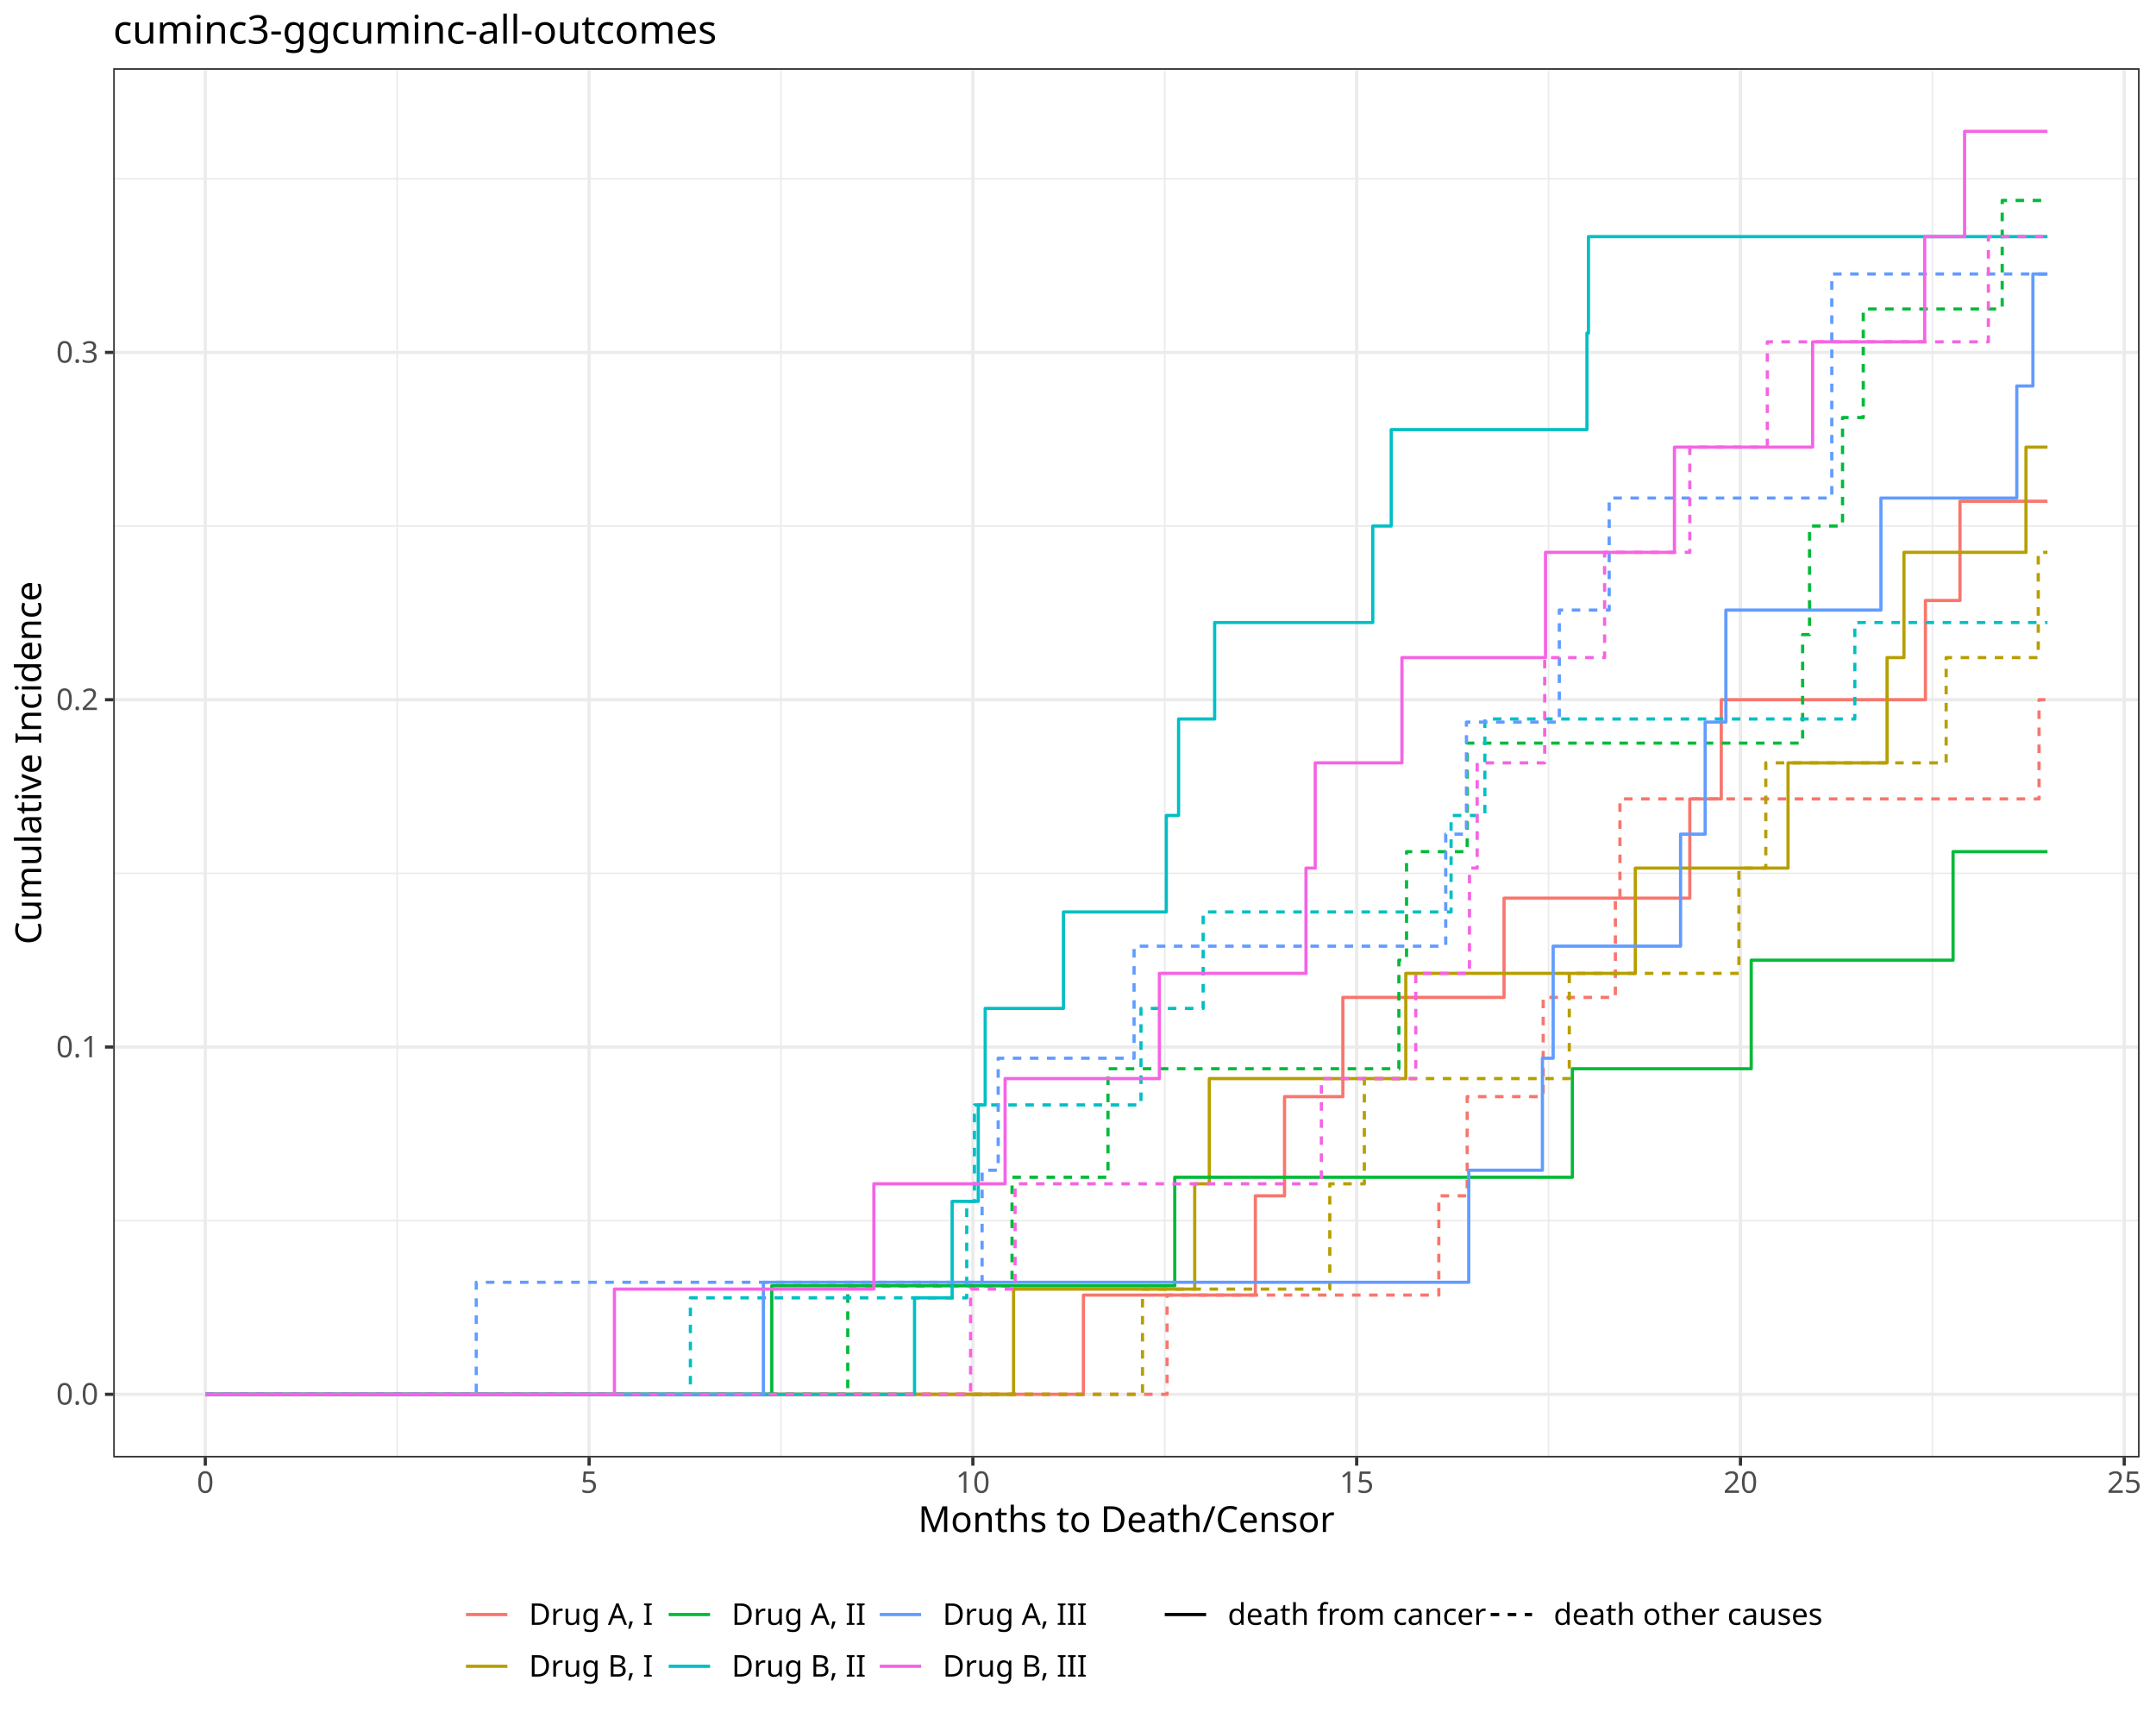
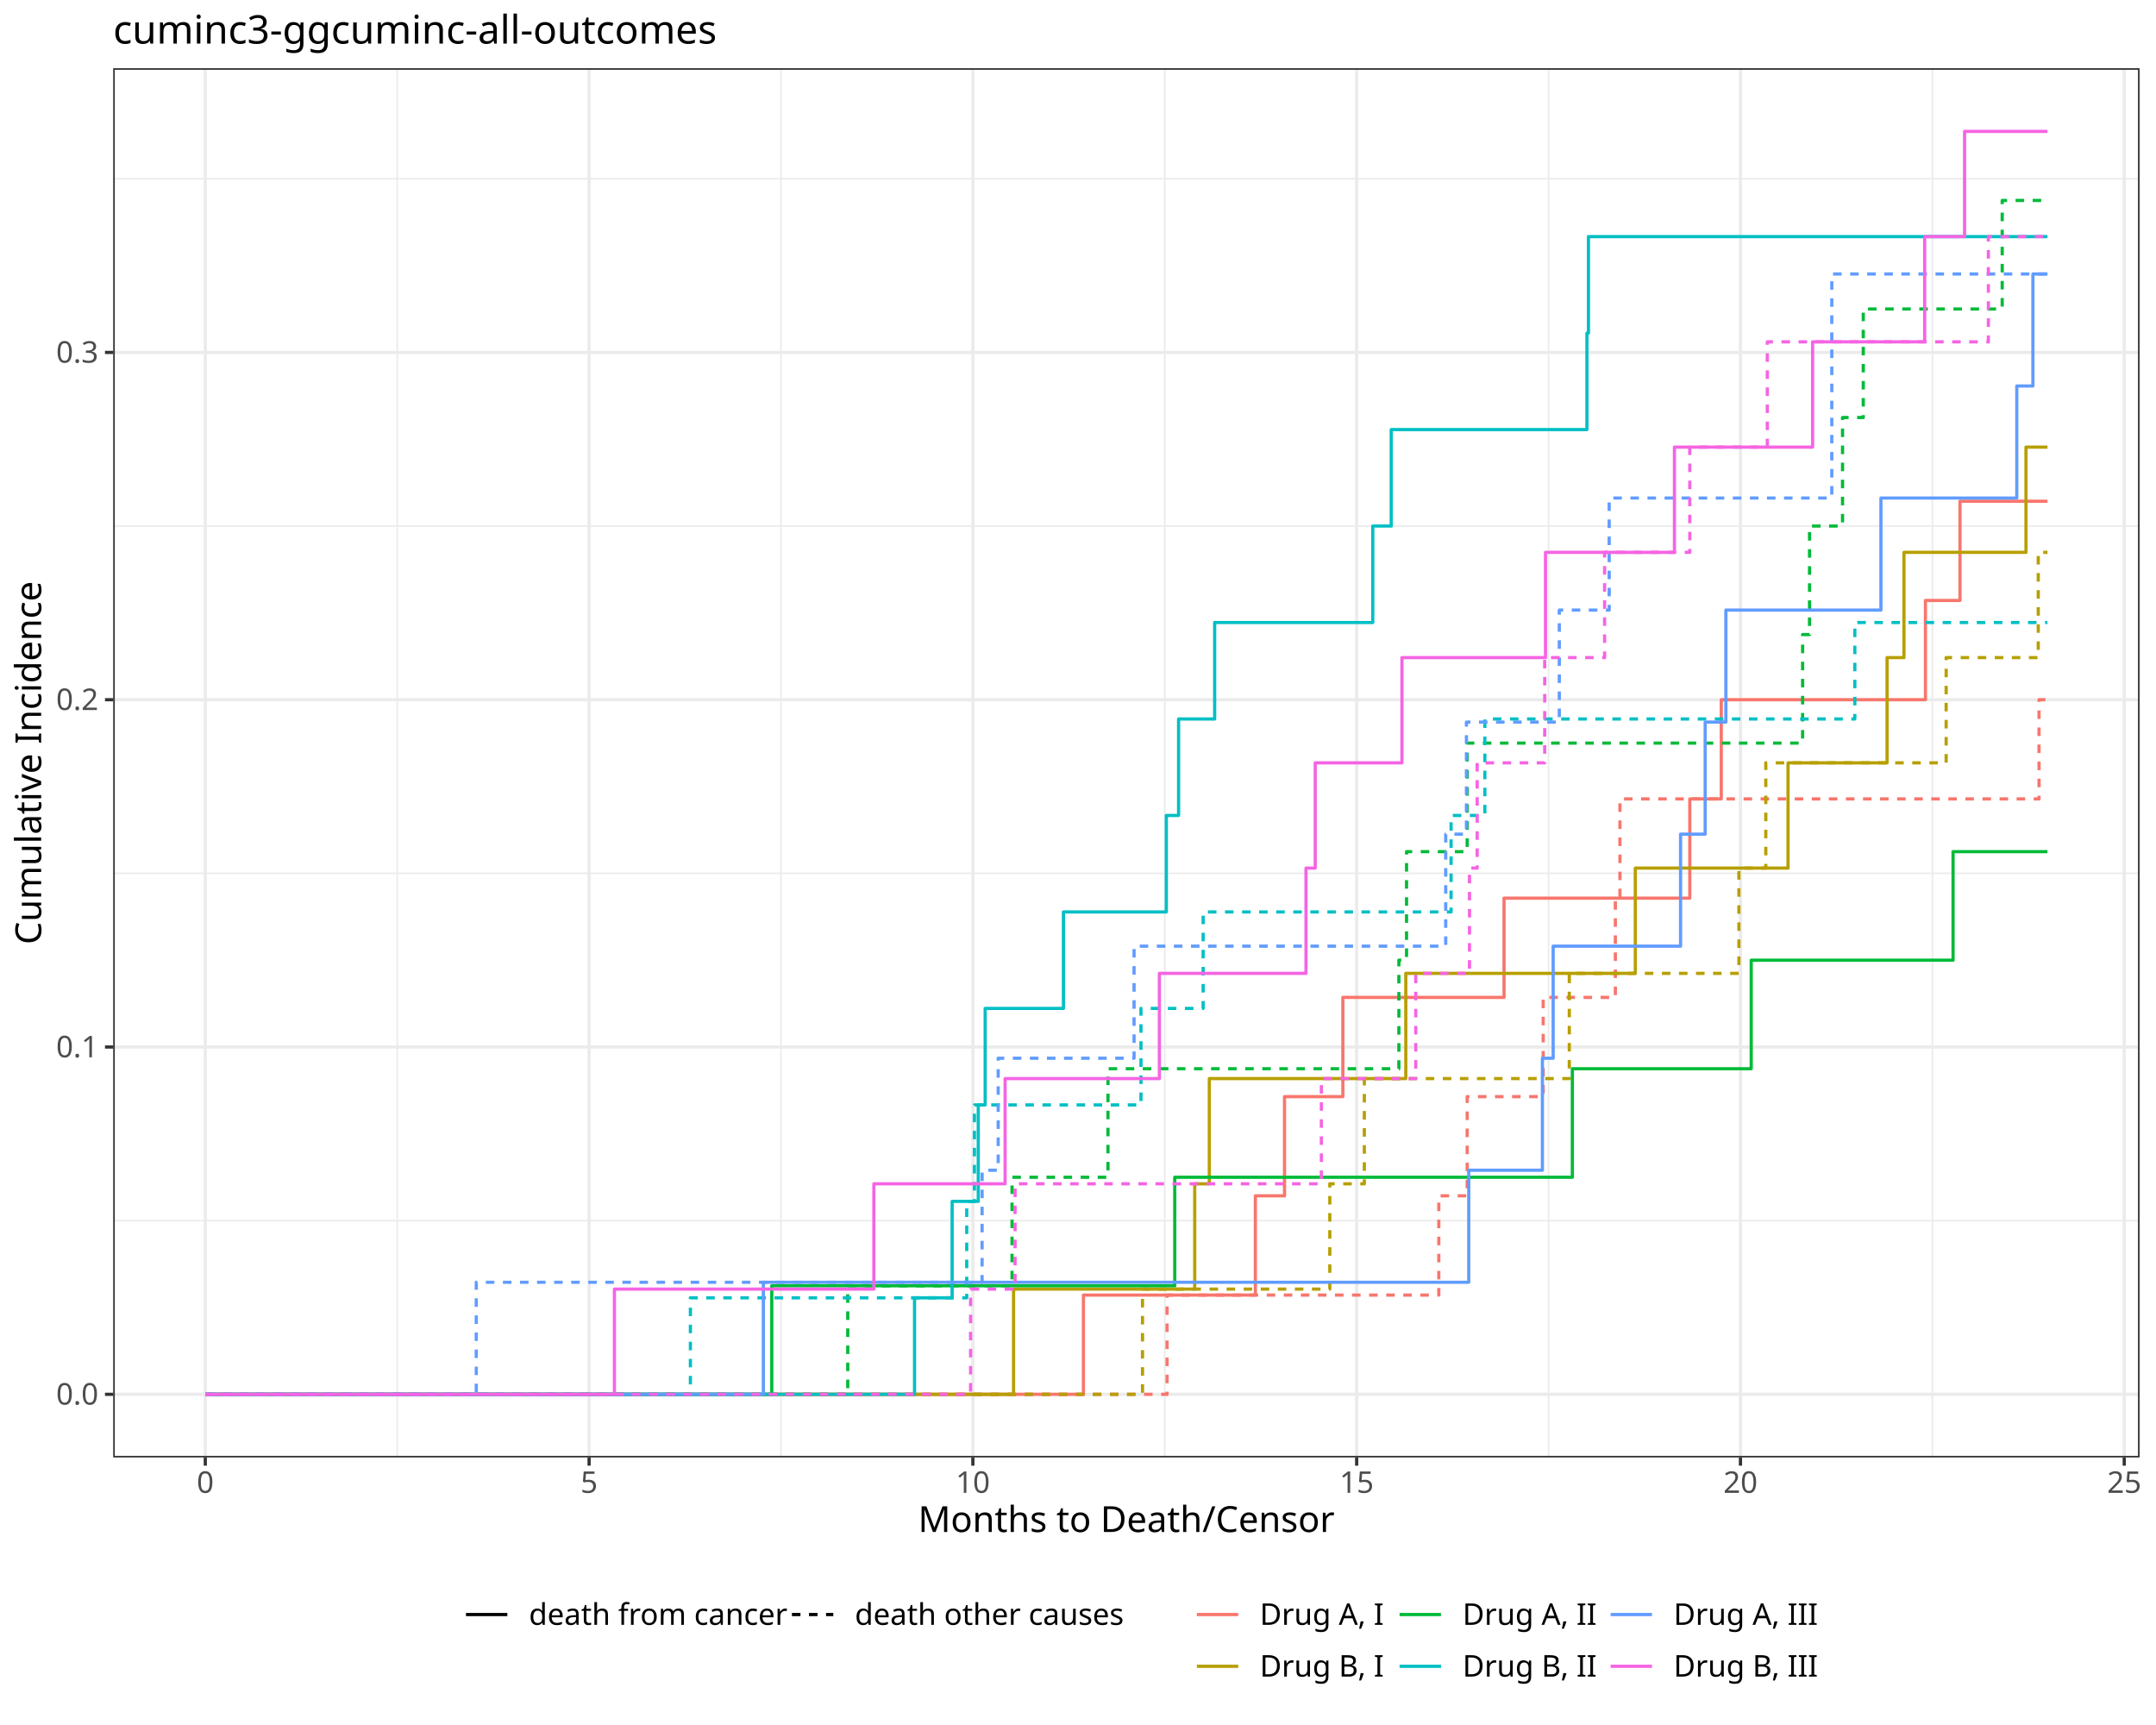
<svg xmlns="http://www.w3.org/2000/svg" class="svglite" data-engine-version="2.0" width="720.00pt" height="576.00pt" viewBox="0 0 720.00 576.00">
  <defs>
    <style type="text/css">
    .svglite line, .svglite polyline, .svglite polygon, .svglite path, .svglite rect, .svglite circle {
      fill: none;
      stroke: #000000;
      stroke-linecap: round;
      stroke-linejoin: round;
      stroke-miterlimit: 10.00;
    }
  </style>
  </defs>
  <rect width="100%" height="100%" style="stroke: none; fill: #FFFFFF;" />
  <defs>
    <clipPath id="cpMC4wMHw3MjAuMDB8MC4wMHw1NzYuMDA=">
      <rect x="0.00" y="0.00" width="720.00" height="576.00" />
    </clipPath>
  </defs>
  <g clip-path="url(#cpMC4wMHw3MjAuMDB8MC4wMHw1NzYuMDA=)">
    <rect x="0.00" y="0.00" width="720.00" height="576.00" style="stroke-width: 1.07; stroke: #FFFFFF; fill: #FFFFFF;" />
  </g>
  <defs>
    <clipPath id="cpMzcuODB8NzE0LjUyfDIyLjc4fDQ4Ni42Ng==">
      <rect x="37.80" y="22.78" width="676.72" height="463.88" />
    </clipPath>
  </defs>
  <g clip-path="url(#cpMzcuODB8NzE0LjUyfDIyLjc4fDQ4Ni42Ng==)">
    <rect x="37.80" y="22.78" width="676.72" height="463.88" style="stroke-width: 1.07; stroke: none; fill: #FFFFFF;" />
    <polyline points="37.80,407.59 714.52,407.59 " style="stroke-width: 0.53; stroke: #EBEBEB; stroke-linecap: butt;" />
    <polyline points="37.80,291.62 714.52,291.62 " style="stroke-width: 0.53; stroke: #EBEBEB; stroke-linecap: butt;" />
    <polyline points="37.80,175.65 714.52,175.65 " style="stroke-width: 0.53; stroke: #EBEBEB; stroke-linecap: butt;" />
    <polyline points="37.80,59.68 714.52,59.68 " style="stroke-width: 0.53; stroke: #EBEBEB; stroke-linecap: butt;" />
    <polyline points="132.65,486.66 132.65,22.78 " style="stroke-width: 0.53; stroke: #EBEBEB; stroke-linecap: butt;" />
    <polyline points="260.81,486.66 260.81,22.78 " style="stroke-width: 0.53; stroke: #EBEBEB; stroke-linecap: butt;" />
    <polyline points="388.98,486.66 388.98,22.78 " style="stroke-width: 0.53; stroke: #EBEBEB; stroke-linecap: butt;" />
    <polyline points="517.14,486.66 517.14,22.78 " style="stroke-width: 0.53; stroke: #EBEBEB; stroke-linecap: butt;" />
    <polyline points="645.31,486.66 645.31,22.78 " style="stroke-width: 0.53; stroke: #EBEBEB; stroke-linecap: butt;" />
    <polyline points="37.80,465.58 714.52,465.58 " style="stroke-width: 1.07; stroke: #EBEBEB; stroke-linecap: butt;" />
    <polyline points="37.80,349.61 714.52,349.61 " style="stroke-width: 1.07; stroke: #EBEBEB; stroke-linecap: butt;" />
    <polyline points="37.80,233.64 714.52,233.64 " style="stroke-width: 1.07; stroke: #EBEBEB; stroke-linecap: butt;" />
    <polyline points="37.80,117.67 714.52,117.67 " style="stroke-width: 1.07; stroke: #EBEBEB; stroke-linecap: butt;" />
    <polyline points="68.56,486.66 68.56,22.78 " style="stroke-width: 1.07; stroke: #EBEBEB; stroke-linecap: butt;" />
    <polyline points="196.73,486.66 196.73,22.78 " style="stroke-width: 1.07; stroke: #EBEBEB; stroke-linecap: butt;" />
    <polyline points="324.89,486.66 324.89,22.78 " style="stroke-width: 1.07; stroke: #EBEBEB; stroke-linecap: butt;" />
    <polyline points="453.06,486.66 453.06,22.78 " style="stroke-width: 1.07; stroke: #EBEBEB; stroke-linecap: butt;" />
    <polyline points="581.23,486.66 581.23,22.78 " style="stroke-width: 1.07; stroke: #EBEBEB; stroke-linecap: butt;" />
    <polyline points="709.39,486.66 709.39,22.78 " style="stroke-width: 1.07; stroke: #EBEBEB; stroke-linecap: butt;" />
    <polyline points="68.56,465.58 361.81,465.58 361.81,432.44 389.75,432.44 389.75,432.44 419.23,432.44 419.23,399.31 428.97,399.31 428.97,366.18 448.45,366.18 448.45,333.04 480.49,333.04 480.49,333.04 489.97,333.04 489.97,333.04 502.28,333.04 502.28,299.91 515.35,299.91 515.35,299.91 539.45,299.91 539.45,299.91 540.98,299.91 540.98,299.91 564.31,299.91 564.31,266.77 574.82,266.77 574.82,233.64 643.00,233.64 643.00,200.50 654.54,200.50 654.54,167.37 680.94,167.37 680.94,167.37 683.76,167.37 683.76,167.37 " style="stroke-width: 1.07; stroke: #F8766D; stroke-linecap: butt;" />
    <polyline points="68.56,465.58 361.81,465.58 361.81,465.58 389.75,465.58 389.75,432.44 419.23,432.44 419.23,432.44 428.97,432.44 428.97,432.44 448.45,432.44 448.45,432.44 480.49,432.44 480.49,399.31 489.97,399.31 489.97,366.18 502.28,366.18 502.28,366.18 515.35,366.18 515.35,333.04 539.45,333.04 539.45,299.91 540.98,299.91 540.98,266.77 564.31,266.77 564.31,266.77 574.82,266.77 574.82,266.77 643.00,266.77 643.00,266.77 654.54,266.77 654.54,266.77 680.94,266.77 680.94,233.64 683.76,233.64 683.76,233.64 " style="stroke-width: 1.07; stroke: #F8766D; stroke-dasharray: 2.85,2.85; stroke-linecap: butt;" />
    <polyline points="68.56,465.58 338.48,465.58 338.48,430.44 381.54,430.44 381.54,430.44 398.98,430.44 398.98,395.29 403.85,395.29 403.85,360.15 444.09,360.15 444.09,360.15 455.62,360.15 455.62,360.15 469.47,360.15 469.47,325.01 524.07,325.01 524.07,325.01 546.11,325.01 546.11,289.87 580.71,289.87 580.71,289.87 589.69,289.87 589.69,289.87 597.12,289.87 597.12,254.72 630.19,254.72 630.19,219.58 635.83,219.58 635.83,184.44 649.92,184.44 649.92,184.44 676.58,184.44 676.58,149.30 680.68,149.30 680.68,149.30 683.76,149.30 683.76,149.30 " style="stroke-width: 1.07; stroke: #B79F00; stroke-linecap: butt;" />
    <polyline points="68.56,465.58 338.48,465.58 338.48,465.58 381.54,465.58 381.54,430.44 398.98,430.44 398.98,430.44 403.85,430.44 403.85,430.44 444.09,430.44 444.09,395.29 455.62,395.29 455.62,360.15 469.47,360.15 469.47,360.15 524.07,360.15 524.07,325.01 546.11,325.01 546.11,325.01 580.71,325.01 580.71,289.87 589.69,289.87 589.69,254.72 597.12,254.72 597.12,254.72 630.19,254.72 630.19,254.72 635.83,254.72 635.83,254.72 649.92,254.72 649.92,219.58 676.58,219.58 676.58,219.58 680.68,219.58 680.68,184.44 683.76,184.44 683.76,184.44 " style="stroke-width: 1.07; stroke: #B79F00; stroke-dasharray: 2.85,2.85; stroke-linecap: butt;" />
    <polyline points="68.56,465.58 257.74,465.58 257.74,429.34 283.11,429.34 283.11,429.34 337.97,429.34 337.97,429.34 370.01,429.34 370.01,429.34 392.31,429.34 392.31,393.10 467.16,393.10 467.16,393.10 469.72,393.10 469.72,393.10 489.97,393.10 489.97,393.10 525.09,393.10 525.09,356.86 584.82,356.86 584.82,320.62 601.99,320.62 601.99,320.62 604.30,320.62 604.30,320.62 615.32,320.62 615.32,320.62 622.24,320.62 622.24,320.62 652.23,320.62 652.23,284.38 668.64,284.38 668.64,284.38 683.76,284.38 683.76,284.38 " style="stroke-width: 1.07; stroke: #00BA38; stroke-linecap: butt;" />
    <polyline points="68.56,465.58 257.74,465.58 257.74,465.58 283.11,465.58 283.11,429.34 337.97,429.34 337.97,393.10 370.01,393.10 370.01,356.86 392.31,356.86 392.31,356.86 467.16,356.86 467.16,320.62 469.72,320.62 469.72,284.38 489.97,284.38 489.97,248.13 525.09,248.13 525.09,248.13 584.82,248.13 584.82,248.13 601.99,248.13 601.99,211.89 604.30,211.89 604.30,175.65 615.32,175.65 615.32,139.41 622.24,139.41 622.24,103.17 652.23,103.17 652.23,103.17 668.64,103.17 668.64,66.93 683.76,66.93 683.76,66.93 " style="stroke-width: 1.07; stroke: #00BA38; stroke-dasharray: 2.85,2.85; stroke-linecap: butt;" />
    <polyline points="68.56,465.58 230.56,465.58 230.56,465.58 305.41,465.58 305.41,433.36 317.97,433.36 317.97,401.15 322.84,401.15 322.84,401.15 325.41,401.15 325.41,401.15 326.69,401.15 326.69,368.94 329.00,368.94 329.00,336.72 355.14,336.72 355.14,304.51 381.03,304.51 381.03,304.51 389.49,304.51 389.49,272.29 393.59,272.29 393.59,240.08 401.79,240.08 401.79,240.08 405.64,240.08 405.64,207.87 458.44,207.87 458.44,175.65 464.60,175.65 464.60,143.44 484.59,143.44 484.59,143.44 495.87,143.44 495.87,143.44 529.96,143.44 529.96,111.23 530.47,111.23 530.47,79.01 619.42,79.01 619.42,79.01 683.76,79.01 683.76,79.01 " style="stroke-width: 1.07; stroke: #00BFC4; stroke-linecap: butt;" />
    <polyline points="68.56,465.58 230.56,465.58 230.56,433.36 305.41,433.36 305.41,433.36 317.97,433.36 317.97,433.36 322.84,433.36 322.84,401.15 325.41,401.15 325.41,368.94 326.69,368.94 326.69,368.94 329.00,368.94 329.00,368.94 355.14,368.94 355.14,368.94 381.03,368.94 381.03,336.72 389.49,336.72 389.49,336.72 393.59,336.72 393.59,336.72 401.79,336.72 401.79,304.51 405.64,304.51 405.64,304.51 458.44,304.51 458.44,304.51 464.60,304.51 464.60,304.51 484.59,304.51 484.59,272.29 495.87,272.29 495.87,240.08 529.96,240.08 529.96,240.08 530.47,240.08 530.47,240.08 619.42,240.08 619.42,207.87 683.76,207.87 683.76,207.87 " style="stroke-width: 1.07; stroke: #00BFC4; stroke-dasharray: 2.85,2.85; stroke-linecap: butt;" />
    <polyline points="68.56,465.58 159.05,465.58 159.05,465.58 254.92,465.58 254.92,428.17 327.97,428.17 327.97,428.17 333.35,428.17 333.35,428.17 378.72,428.17 378.72,428.17 482.80,428.17 482.80,428.17 489.72,428.17 489.72,428.17 490.49,428.17 490.49,390.76 515.09,390.76 515.09,353.35 518.68,353.35 518.68,315.94 520.73,315.94 520.73,315.94 537.39,315.94 537.39,315.94 561.23,315.94 561.23,278.53 569.44,278.53 569.44,241.12 576.36,241.12 576.36,203.71 611.73,203.71 611.73,203.71 628.14,203.71 628.14,166.30 673.51,166.30 673.51,128.89 678.89,128.89 678.89,91.48 683.76,91.48 683.76,91.48 " style="stroke-width: 1.07; stroke: #619CFF; stroke-linecap: butt;" />
    <polyline points="68.56,465.58 159.05,465.58 159.05,428.17 254.92,428.17 254.92,428.17 327.97,428.17 327.97,390.76 333.35,390.76 333.35,353.35 378.72,353.35 378.72,315.94 482.80,315.94 482.80,278.53 489.72,278.53 489.72,241.12 490.49,241.12 490.49,241.12 515.09,241.12 515.09,241.12 518.68,241.12 518.68,241.12 520.73,241.12 520.73,203.71 537.39,203.71 537.39,166.30 561.23,166.30 561.23,166.30 569.44,166.30 569.44,166.30 576.36,166.30 576.36,166.30 611.73,166.30 611.73,91.48 628.14,91.48 628.14,91.48 673.51,91.48 673.51,91.48 678.89,91.48 678.89,91.48 683.76,91.48 683.76,91.48 " style="stroke-width: 1.07; stroke: #619CFF; stroke-dasharray: 2.85,2.85; stroke-linecap: butt;" />
    <polyline points="68.56,465.58 205.19,465.58 205.19,430.44 291.83,430.44 291.83,395.29 324.13,395.29 324.13,395.29 335.66,395.29 335.66,360.15 338.99,360.15 338.99,360.15 387.18,360.15 387.18,325.01 436.14,325.01 436.14,289.87 439.22,289.87 439.22,254.72 441.27,254.72 441.27,254.72 468.18,254.72 468.18,219.58 472.80,219.58 472.80,219.58 490.74,219.58 490.74,219.58 493.31,219.58 493.31,219.58 515.86,219.58 515.86,219.58 516.12,219.58 516.12,184.44 535.86,184.44 535.86,184.44 559.18,184.44 559.18,149.30 564.31,149.30 564.31,149.30 590.20,149.30 590.20,149.30 605.32,149.30 605.32,114.15 642.75,114.15 642.75,79.01 656.08,79.01 656.08,43.87 664.02,43.87 664.02,43.87 683.76,43.87 683.76,43.87 " style="stroke-width: 1.07; stroke: #F564E3; stroke-linecap: butt;" />
    <polyline points="68.56,465.58 205.19,465.58 205.19,465.58 291.83,465.58 291.83,465.58 324.13,465.58 324.13,430.44 335.66,430.44 335.66,430.44 338.99,430.44 338.99,395.29 387.18,395.29 387.18,395.29 436.14,395.29 436.14,395.29 439.22,395.29 439.22,395.29 441.27,395.29 441.27,360.15 468.18,360.15 468.18,360.15 472.80,360.15 472.80,325.01 490.74,325.01 490.74,289.87 493.31,289.87 493.31,254.72 515.86,254.72 515.86,219.58 516.12,219.58 516.12,219.58 535.86,219.58 535.86,184.44 559.18,184.44 559.18,184.44 564.31,184.44 564.31,149.30 590.20,149.30 590.20,114.15 605.32,114.15 605.32,114.15 642.75,114.15 642.75,114.15 656.08,114.15 656.08,114.15 664.02,114.15 664.02,79.01 683.76,79.01 683.76,79.01 " style="stroke-width: 1.07; stroke: #F564E3; stroke-dasharray: 2.85,2.85; stroke-linecap: butt;" />
    <rect x="37.80" y="22.78" width="676.72" height="463.88" style="stroke-width: 1.07; stroke: #333333;" />
  </g>
  <g clip-path="url(#cpMC4wMHw3MjAuMDB8MC4wMHw1NzYuMDA=)">
    <text x="32.87" y="469.02" text-anchor="end" style="font-size: 10.00px; fill: #4D4D4D; font-family: sans;" textLength="13.90px" lengthAdjust="spacingAndGlyphs">0.0</text>
    <text x="32.87" y="353.05" text-anchor="end" style="font-size: 10.00px; fill: #4D4D4D; font-family: sans;" textLength="13.90px" lengthAdjust="spacingAndGlyphs">0.1</text>
    <text x="32.87" y="237.08" text-anchor="end" style="font-size: 10.00px; fill: #4D4D4D; font-family: sans;" textLength="13.90px" lengthAdjust="spacingAndGlyphs">0.2</text>
    <text x="32.87" y="121.11" text-anchor="end" style="font-size: 10.00px; fill: #4D4D4D; font-family: sans;" textLength="13.90px" lengthAdjust="spacingAndGlyphs">0.3</text>
    <polyline points="35.06,465.58 37.80,465.58 " style="stroke-width: 1.07; stroke: #333333; stroke-linecap: butt;" />
    <polyline points="35.06,349.61 37.80,349.61 " style="stroke-width: 1.07; stroke: #333333; stroke-linecap: butt;" />
    <polyline points="35.06,233.64 37.80,233.64 " style="stroke-width: 1.07; stroke: #333333; stroke-linecap: butt;" />
    <polyline points="35.06,117.67 37.80,117.67 " style="stroke-width: 1.07; stroke: #333333; stroke-linecap: butt;" />
    <polyline points="68.56,489.40 68.56,486.66 " style="stroke-width: 1.07; stroke: #333333; stroke-linecap: butt;" />
    <polyline points="196.73,489.40 196.73,486.66 " style="stroke-width: 1.07; stroke: #333333; stroke-linecap: butt;" />
    <polyline points="324.89,489.40 324.89,486.66 " style="stroke-width: 1.07; stroke: #333333; stroke-linecap: butt;" />
    <polyline points="453.06,489.40 453.06,486.66 " style="stroke-width: 1.07; stroke: #333333; stroke-linecap: butt;" />
    <polyline points="581.23,489.40 581.23,486.66 " style="stroke-width: 1.07; stroke: #333333; stroke-linecap: butt;" />
    <polyline points="709.39,489.40 709.39,486.66 " style="stroke-width: 1.07; stroke: #333333; stroke-linecap: butt;" />
    <text x="68.56" y="498.48" text-anchor="middle" style="font-size: 10.00px; fill: #4D4D4D; font-family: sans;" textLength="5.56px" lengthAdjust="spacingAndGlyphs">0</text>
    <text x="196.73" y="498.48" text-anchor="middle" style="font-size: 10.00px; fill: #4D4D4D; font-family: sans;" textLength="5.56px" lengthAdjust="spacingAndGlyphs">5</text>
    <text x="324.89" y="498.48" text-anchor="middle" style="font-size: 10.00px; fill: #4D4D4D; font-family: sans;" textLength="11.12px" lengthAdjust="spacingAndGlyphs">10</text>
    <text x="453.06" y="498.48" text-anchor="middle" style="font-size: 10.00px; fill: #4D4D4D; font-family: sans;" textLength="11.12px" lengthAdjust="spacingAndGlyphs">15</text>
    <text x="581.23" y="498.48" text-anchor="middle" style="font-size: 10.00px; fill: #4D4D4D; font-family: sans;" textLength="11.12px" lengthAdjust="spacingAndGlyphs">20</text>
    <text x="709.39" y="498.48" text-anchor="middle" style="font-size: 10.00px; fill: #4D4D4D; font-family: sans;" textLength="11.12px" lengthAdjust="spacingAndGlyphs">25</text>
    <text x="376.16" y="511.55" text-anchor="middle" style="font-size: 12.00px; font-family: sans;" textLength="130.09px" lengthAdjust="spacingAndGlyphs">Months to Death/Censor</text>
    <text transform="translate(13.74,254.72) rotate(-90)" text-anchor="middle" style="font-size: 12.00px; font-family: sans;" textLength="114.75px" lengthAdjust="spacingAndGlyphs">Cumulative Incidence</text>
-     <rect x="142.92" y="525.00" width="222.40" height="45.52" style="stroke-width: 1.07; stroke: none; fill: #FFFFFF;" />
+     <rect x="142.92" y="525.00" width="233.12" height="28.24" style="stroke-width: 1.07; stroke: none; fill: #FFFFFF;" />
    <rect x="153.88" y="530.48" width="17.28" height="17.28" style="stroke-width: 1.07; stroke: none; fill: #FFFFFF;" />
-     <line x1="155.61" y1="539.12" x2="169.43" y2="539.12" style="stroke-width: 1.07; stroke: #F8766D; stroke-linecap: butt;" />
-     <rect x="153.88" y="547.76" width="17.28" height="17.28" style="stroke-width: 1.07; stroke: none; fill: #FFFFFF;" />
-     <line x1="155.61" y1="556.40" x2="169.43" y2="556.40" style="stroke-width: 1.07; stroke: #B79F00; stroke-linecap: butt;" />
-     <rect x="221.58" y="530.48" width="17.28" height="17.28" style="stroke-width: 1.07; stroke: none; fill: #FFFFFF;" />
-     <line x1="223.31" y1="539.12" x2="237.14" y2="539.12" style="stroke-width: 1.07; stroke: #00BA38; stroke-linecap: butt;" />
-     <rect x="221.58" y="547.76" width="17.28" height="17.28" style="stroke-width: 1.07; stroke: none; fill: #FFFFFF;" />
-     <line x1="223.31" y1="556.40" x2="237.14" y2="556.40" style="stroke-width: 1.07; stroke: #00BFC4; stroke-linecap: butt;" />
-     <rect x="292.06" y="530.48" width="17.28" height="17.28" style="stroke-width: 1.07; stroke: none; fill: #FFFFFF;" />
-     <line x1="293.79" y1="539.12" x2="307.61" y2="539.12" style="stroke-width: 1.07; stroke: #619CFF; stroke-linecap: butt;" />
-     <rect x="292.06" y="547.76" width="17.28" height="17.28" style="stroke-width: 1.07; stroke: none; fill: #FFFFFF;" />
-     <line x1="293.79" y1="556.40" x2="307.61" y2="556.40" style="stroke-width: 1.07; stroke: #F564E3; stroke-linecap: butt;" />
-     <text x="176.64" y="542.56" style="font-size: 10.00px; font-family: sans;" textLength="39.46px" lengthAdjust="spacingAndGlyphs">Drug A, I</text>
-     <text x="176.64" y="559.84" style="font-size: 10.00px; font-family: sans;" textLength="39.46px" lengthAdjust="spacingAndGlyphs">Drug B, I</text>
-     <text x="244.34" y="542.56" style="font-size: 10.00px; font-family: sans;" textLength="42.24px" lengthAdjust="spacingAndGlyphs">Drug A, II</text>
-     <text x="244.34" y="559.84" style="font-size: 10.00px; font-family: sans;" textLength="42.24px" lengthAdjust="spacingAndGlyphs">Drug B, II</text>
-     <text x="314.82" y="542.56" style="font-size: 10.00px; font-family: sans;" textLength="45.02px" lengthAdjust="spacingAndGlyphs">Drug A, III</text>
-     <text x="314.82" y="559.84" style="font-size: 10.00px; font-family: sans;" textLength="45.02px" lengthAdjust="spacingAndGlyphs">Drug B, III</text>
-     <rect x="376.28" y="525.00" width="233.12" height="28.24" style="stroke-width: 1.07; stroke: none; fill: #FFFFFF;" />
-     <rect x="387.24" y="530.48" width="17.28" height="17.28" style="stroke-width: 1.07; stroke: none; fill: #FFFFFF;" />
-     <line x1="388.97" y1="539.12" x2="402.79" y2="539.12" style="stroke-width: 1.07; stroke-linecap: butt;" />
-     <rect x="496.09" y="530.48" width="17.28" height="17.28" style="stroke-width: 1.07; stroke: none; fill: #FFFFFF;" />
-     <line x1="497.81" y1="539.12" x2="511.64" y2="539.12" style="stroke-width: 1.07; stroke-dasharray: 2.85,2.85; stroke-linecap: butt;" />
-     <text x="410.00" y="542.56" style="font-size: 10.00px; font-family: sans;" textLength="80.61px" lengthAdjust="spacingAndGlyphs">death from cancer</text>
-     <text x="518.85" y="542.56" style="font-size: 10.00px; font-family: sans;" textLength="85.07px" lengthAdjust="spacingAndGlyphs">death other causes</text>
+     <line x1="155.61" y1="539.12" x2="169.43" y2="539.12" style="stroke-width: 1.07; stroke-linecap: butt;" />
+     <rect x="262.73" y="530.48" width="17.28" height="17.28" style="stroke-width: 1.07; stroke: none; fill: #FFFFFF;" />
+     <line x1="264.46" y1="539.12" x2="278.28" y2="539.12" style="stroke-width: 1.07; stroke-dasharray: 2.85,2.85; stroke-linecap: butt;" />
+     <text x="176.64" y="542.56" style="font-size: 10.00px; font-family: sans;" textLength="80.61px" lengthAdjust="spacingAndGlyphs">death from cancer</text>
+     <text x="285.49" y="542.56" style="font-size: 10.00px; font-family: sans;" textLength="85.07px" lengthAdjust="spacingAndGlyphs">death other causes</text>
+     <rect x="387.00" y="525.00" width="222.40" height="45.52" style="stroke-width: 1.07; stroke: none; fill: #FFFFFF;" />
+     <rect x="397.96" y="530.48" width="17.28" height="17.28" style="stroke-width: 1.07; stroke: none; fill: #FFFFFF;" />
+     <line x1="399.69" y1="539.12" x2="413.51" y2="539.12" style="stroke-width: 1.07; stroke: #F8766D; stroke-linecap: butt;" />
+     <rect x="397.96" y="547.76" width="17.28" height="17.28" style="stroke-width: 1.07; stroke: none; fill: #FFFFFF;" />
+     <line x1="399.69" y1="556.40" x2="413.51" y2="556.40" style="stroke-width: 1.07; stroke: #B79F00; stroke-linecap: butt;" />
+     <rect x="465.66" y="530.48" width="17.28" height="17.28" style="stroke-width: 1.07; stroke: none; fill: #FFFFFF;" />
+     <line x1="467.39" y1="539.12" x2="481.22" y2="539.12" style="stroke-width: 1.07; stroke: #00BA38; stroke-linecap: butt;" />
+     <rect x="465.66" y="547.76" width="17.28" height="17.28" style="stroke-width: 1.07; stroke: none; fill: #FFFFFF;" />
+     <line x1="467.39" y1="556.40" x2="481.22" y2="556.40" style="stroke-width: 1.07; stroke: #00BFC4; stroke-linecap: butt;" />
+     <rect x="536.14" y="530.48" width="17.28" height="17.28" style="stroke-width: 1.07; stroke: none; fill: #FFFFFF;" />
+     <line x1="537.87" y1="539.12" x2="551.69" y2="539.12" style="stroke-width: 1.07; stroke: #619CFF; stroke-linecap: butt;" />
+     <rect x="536.14" y="547.76" width="17.28" height="17.28" style="stroke-width: 1.07; stroke: none; fill: #FFFFFF;" />
+     <line x1="537.87" y1="556.40" x2="551.69" y2="556.40" style="stroke-width: 1.07; stroke: #F564E3; stroke-linecap: butt;" />
+     <text x="420.72" y="542.56" style="font-size: 10.00px; font-family: sans;" textLength="39.46px" lengthAdjust="spacingAndGlyphs">Drug A, I</text>
+     <text x="420.72" y="559.84" style="font-size: 10.00px; font-family: sans;" textLength="39.46px" lengthAdjust="spacingAndGlyphs">Drug B, I</text>
+     <text x="488.42" y="542.56" style="font-size: 10.00px; font-family: sans;" textLength="42.24px" lengthAdjust="spacingAndGlyphs">Drug A, II</text>
+     <text x="488.42" y="559.84" style="font-size: 10.00px; font-family: sans;" textLength="42.24px" lengthAdjust="spacingAndGlyphs">Drug B, II</text>
+     <text x="558.90" y="542.56" style="font-size: 10.00px; font-family: sans;" textLength="45.02px" lengthAdjust="spacingAndGlyphs">Drug A, III</text>
+     <text x="558.90" y="559.84" style="font-size: 10.00px; font-family: sans;" textLength="45.02px" lengthAdjust="spacingAndGlyphs">Drug B, III</text>
    <text x="37.80" y="14.56" style="font-size: 13.20px; font-family: sans;" textLength="189.31px" lengthAdjust="spacingAndGlyphs">cuminc3-ggcuminc-all-outcomes</text>
  </g>
</svg>
